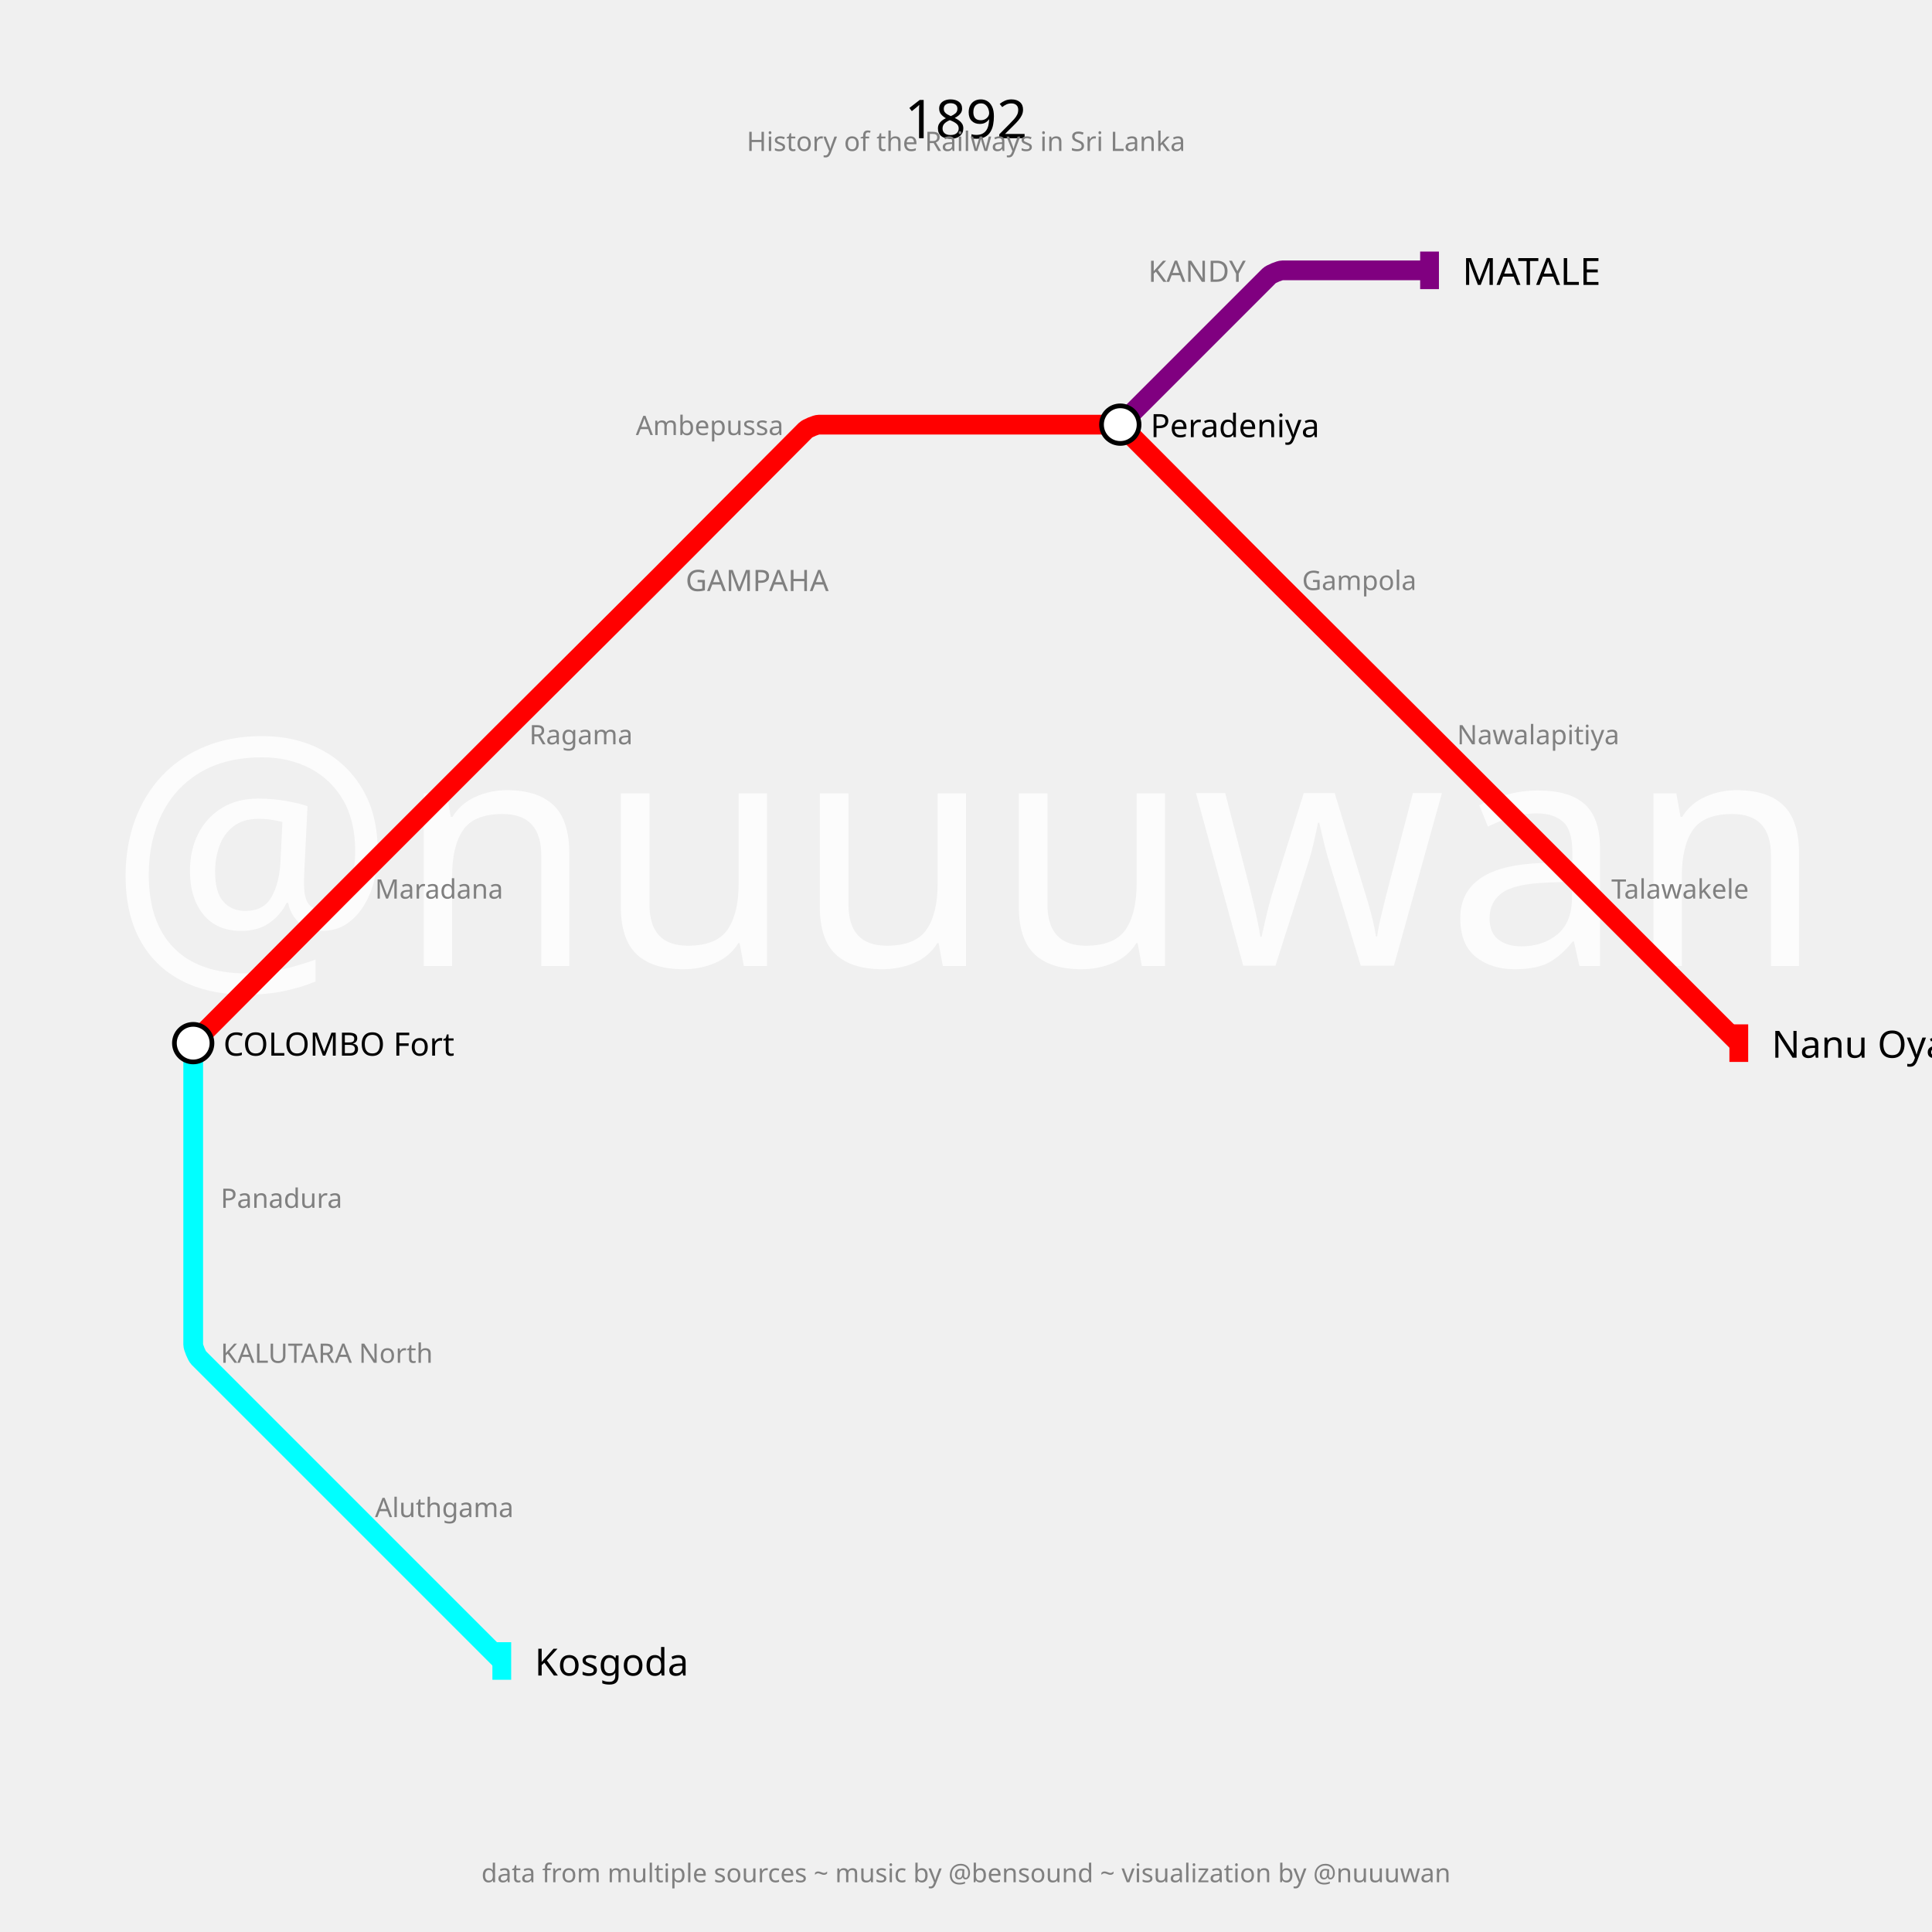
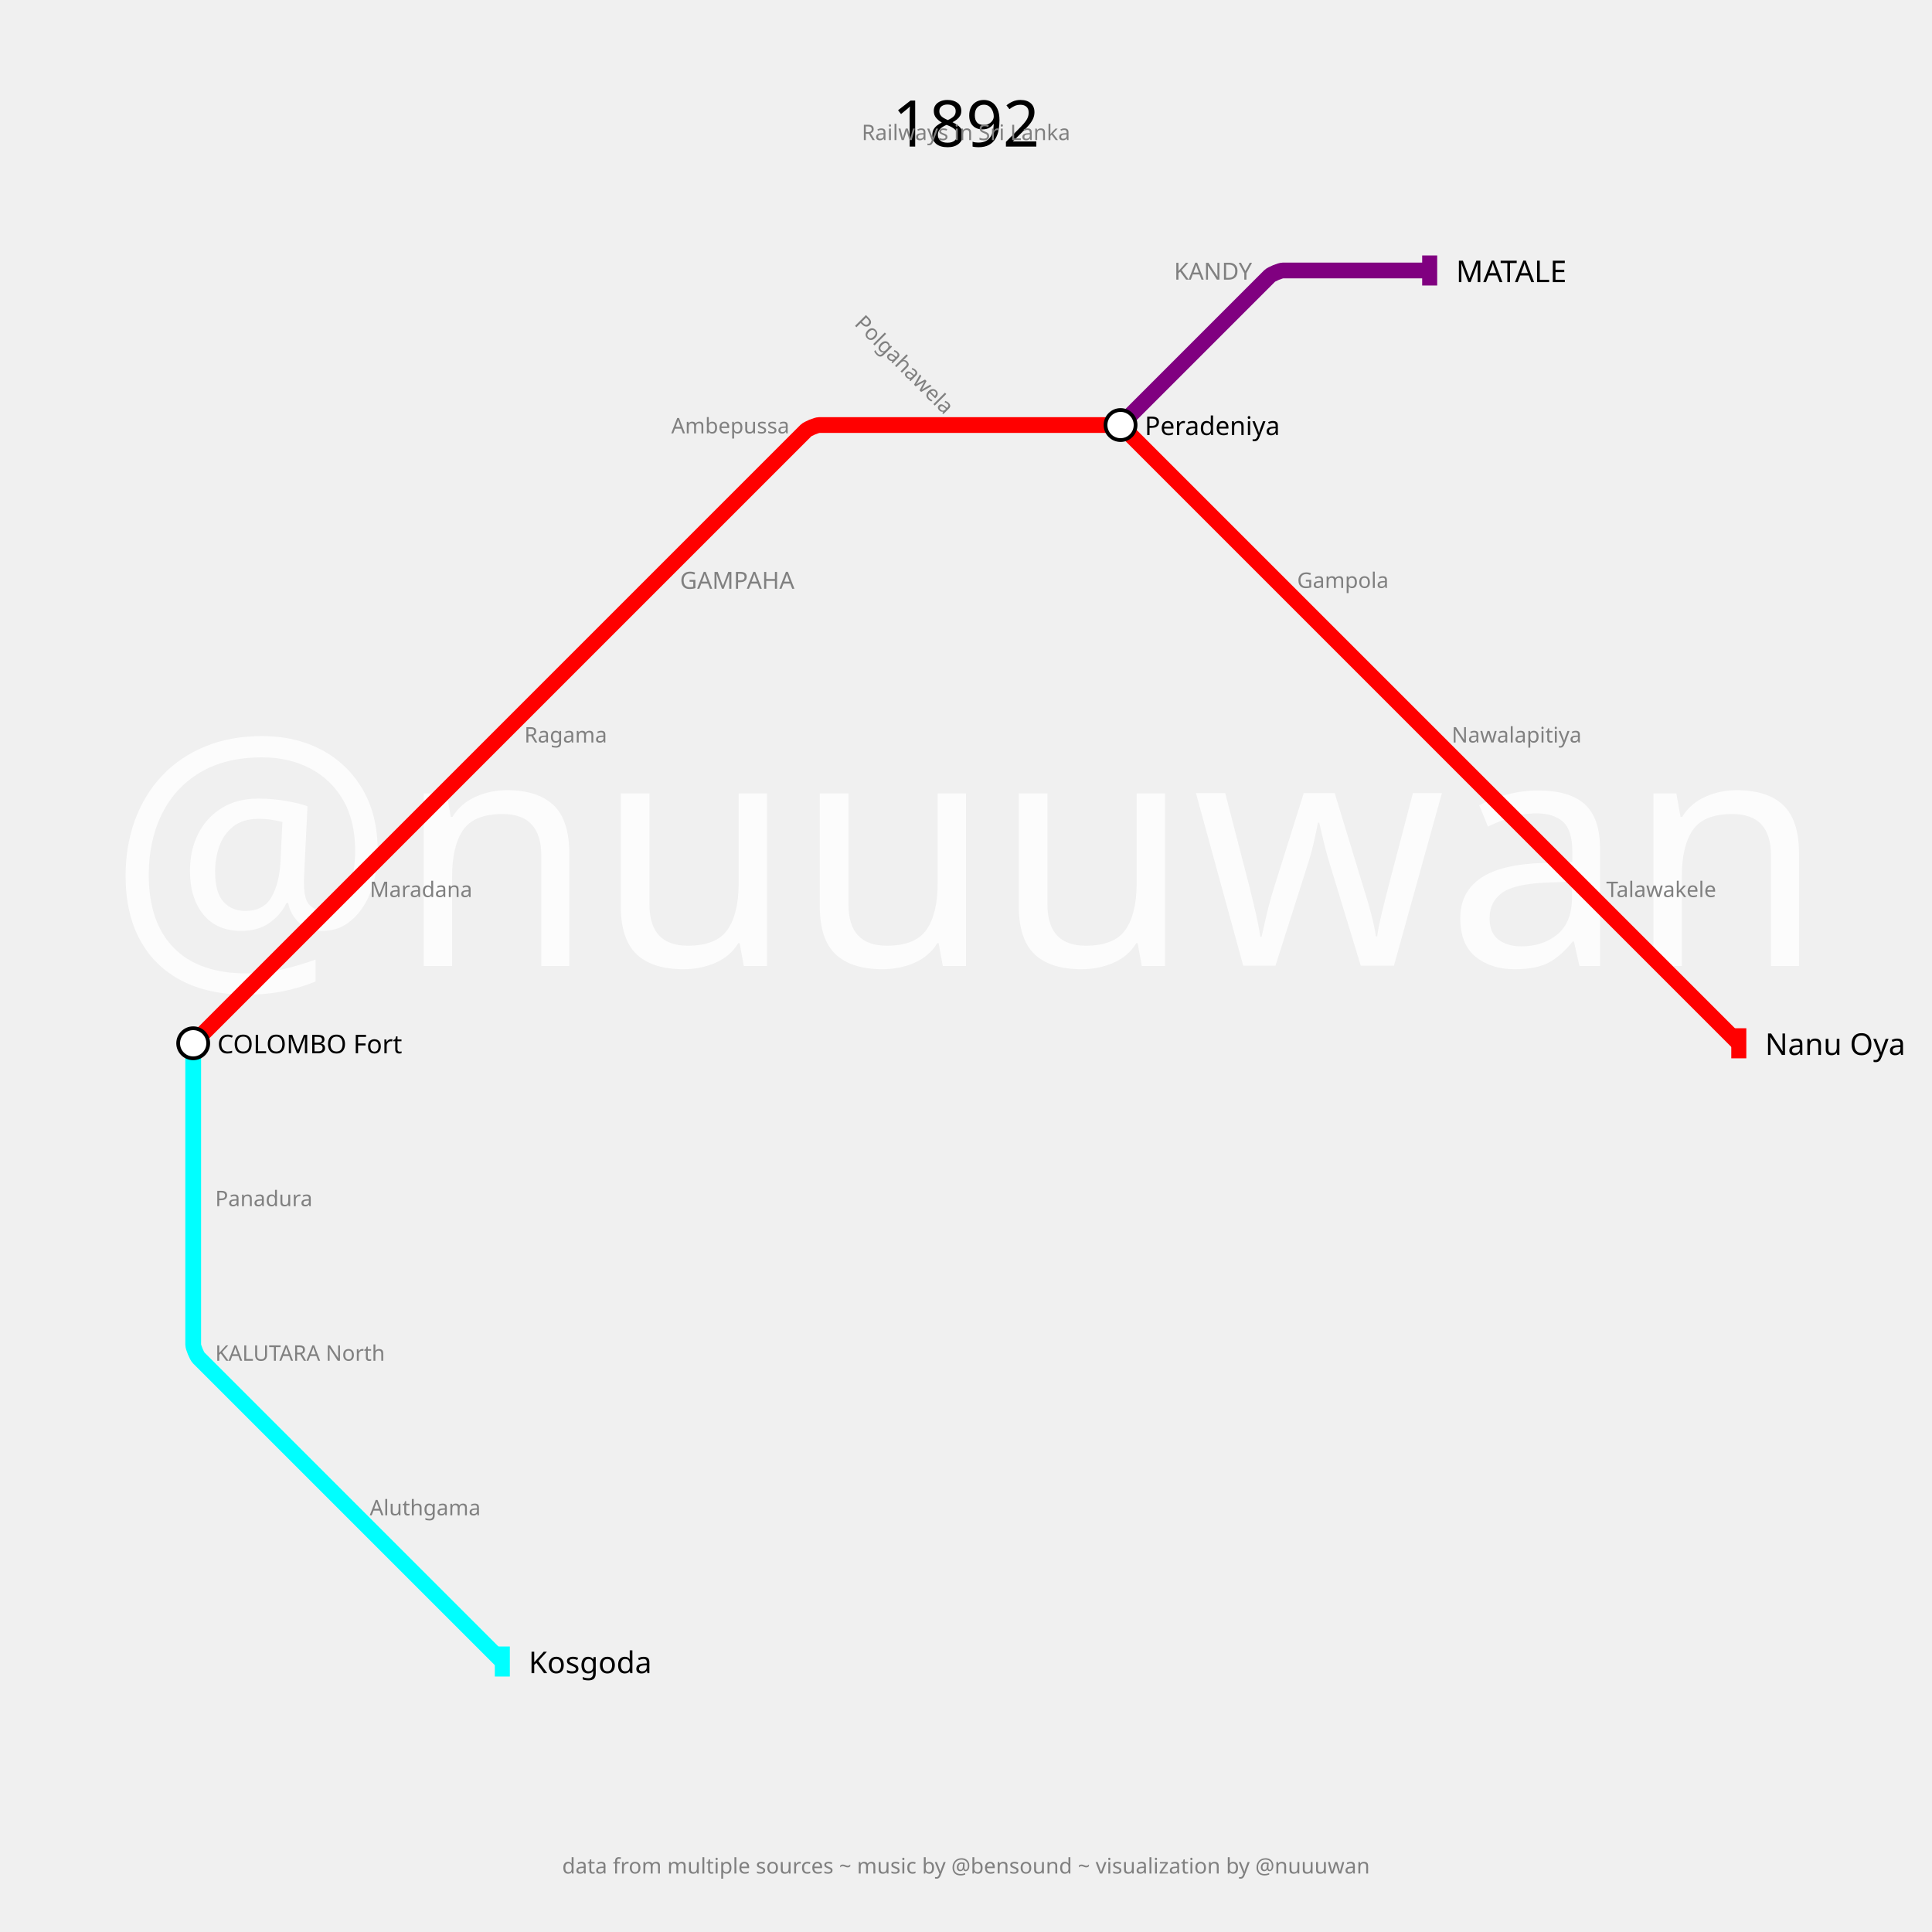
- <svg xmlns="http://www.w3.org/2000/svg" width="2880" height="2880" padding="288">
-   <text fill="#fcfcfc" stroke="none" font-size="480.0" font-family="p22" x="1440.0" y="1440.0" text-anchor="middle" dominant-baseline="center">@nuuuwan</text>
-   <text fill="black" stroke="none" font-size="80" font-family="p22" x="1440.0" y="144.0" text-anchor="middle" dominant-baseline="hanging">1892</text>
-   <text fill="gray" stroke="none" font-size="40" font-family="p22" x="1440.0" y="194.0" text-anchor="middle" dominant-baseline="hanging">History of the Railways in Sri Lanka</text>
-   <text fill="gray" stroke="none" font-size="38.4" font-family="p22" x="1440.0" y="2776.0" text-anchor="middle" dominant-baseline="text-top">data from multiple sources ~ music by @bensound ~ visualization by @nuuuwan</text>
+ <svg xmlns="http://www.w3.org/2000/svg" width="3600" height="3600" padding="360">
+   <text fill="#fcfcfc" stroke="none" font-size="600.0" font-family="p22" x="1800.0" y="1800.0" text-anchor="middle" dominant-baseline="center">@nuuuwan</text>
+   <text fill="black" stroke="none" font-size="120" font-family="p22" x="1800.0" y="180.0" text-anchor="middle" dominant-baseline="hanging">1892</text>
+   <text fill="gray" stroke="none" font-size="40" font-family="p22" x="1800.0" y="230.0" text-anchor="middle" dominant-baseline="hanging">Railways in Sri Lanka</text>
+   <text fill="gray" stroke="none" font-size="40" font-family="p22" x="1800.0" y="3460.0" text-anchor="middle" dominant-baseline="text-top">data from multiple sources ~ music by @bensound ~ visualization by @nuuuwan</text>
  <g>
-     <path fill="none" stroke-width="29.4" stroke-opacity="1" d="M 288.0,1555.0 L 506.525,1335.525 C 510.35,1331.683 525.667,1316.333 529.5,1312.5 L 737.075,1104.925 C 740.717,1101.283 755.299,1086.732 758.949,1083.099 L 967.997,874.955 C 971.665,871.303 986.303,856.665 989.955,852.997 L 1200.851,641.185 C 1203.567,638.457 1216.7,633.0 1220.55,633.0 L 1440.0,633.0 L 1658.5,633.0 C 1662.333,633.0 1675.409,638.433 1678.114,641.149 L 1888.906,852.857 C 1892.604,856.572 1907.428,871.396 1911.143,875.094 L 2120.007,1083.055 C 2123.671,1086.703 2138.313,1101.313 2141.969,1104.969 L 2361.0,1324.0 L 2592.0,1555.0" stroke="red" />
-     <rect stroke="none" fill-opacity="1" x="2578" y="1527" width="28" height="56" fill="red" />
+     <path fill="none" stroke-width="29.4" stroke-opacity="1" d="M 360.0,1944.0 L 648.0,1656.0 L 936.0,1368.0 L 1224.0,1080.0 L 1501.818,802.182 C 1505.212,798.788 1521.6,792.0 1526.4,792.0 L 1800.0,792.0 L 2073.6,792.0 C 2078.4,792.0 2094.788,798.788 2098.182,802.182 L 2376.0,1080.0 L 2664.0,1368.0 L 2952.0,1656.0 L 3240.0,1944.0" stroke="red" />
+     <rect stroke="none" fill-opacity="1" x="3226" y="1916" width="28" height="56" fill="red" />
  </g>
  <g>
-     <path fill="none" stroke-width="29.4" stroke-opacity="1" d="M 1670.0,633.0 L 1891.833,411.167 C 1894.555,408.445 1907.7,403.0 1911.55,403.0 L 2131.0,403.0" stroke="purple" />
-     <rect stroke="none" fill-opacity="1" x="2117" y="375" width="28" height="56" fill="purple" />
+     <path fill="none" stroke-width="29.4" stroke-opacity="1" d="M 2088.0,792.0 L 2365.818,514.182 C 2369.212,510.788 2385.6,504.0 2390.4,504.0 L 2664.0,504.0" stroke="purple" />
+     <rect stroke="none" fill-opacity="1" x="2650" y="476" width="28" height="56" fill="purple" />
  </g>
  <g>
-     <path fill="none" stroke-width="29.4" stroke-opacity="1" d="M 288.0,1555.0 L 288.0,1785.0 L 288.0,2004.45 C 288.0,2008.3 293.445,2021.445 296.167,2024.167 L 518.0,2246.0 L 748.0,2476.0" stroke="cyan" />
-     <rect stroke="none" fill-opacity="1" x="734" y="2448" width="28" height="56" fill="cyan" />
+     <path fill="none" stroke-width="29.4" stroke-opacity="1" d="M 360.0,1944.0 L 360.0,2232.0 L 360.0,2505.6 C 360.0,2510.4 366.788,2526.788 370.182,2530.182 L 648.0,2808.0 L 936.0,3096.0" stroke="cyan" />
+     <rect stroke="none" fill-opacity="1" x="922" y="3068" width="28" height="56" fill="cyan" />
  </g>
  <g>
-     <text fill="black" stroke="none" font-size="56.0" font-family="p22" font-weight="100" text-anchor="start" dominant-baseline="central" x="2641.0" y="1555" transform="translate(2592,1555) rotate(0) translate(-2592,-1555)">Nanu Oya</text>
+     <text fill="black" stroke="none" font-size="56.0" font-family="p22" font-weight="100" text-anchor="start" dominant-baseline="central" x="3289.0" y="1944" transform="translate(3240,1944) rotate(0) translate(-3240,-1944)">Nanu Oya</text>
  </g>
  <g>
-     <text fill="black" stroke="none" font-size="56.0" font-family="p22" font-weight="100" text-anchor="start" dominant-baseline="central" x="2180.0" y="403" transform="translate(2131,403) rotate(0) translate(-2131,-403)">MATALE</text>
+     <text fill="black" stroke="none" font-size="56.0" font-family="p22" font-weight="100" text-anchor="start" dominant-baseline="central" x="2713.0" y="504" transform="translate(2664,504) rotate(0) translate(-2664,-504)">MATALE</text>
  </g>
  <g>
-     <text fill="black" stroke="none" font-size="56.0" font-family="p22" font-weight="100" text-anchor="start" dominant-baseline="central" x="797.0" y="2476" transform="translate(748,2476) rotate(0) translate(-748,-2476)">Kosgoda</text>
+     <text fill="black" stroke="none" font-size="56.0" font-family="p22" font-weight="100" text-anchor="start" dominant-baseline="central" x="985.0" y="3096" transform="translate(936,3096) rotate(0) translate(-936,-3096)">Kosgoda</text>
  </g>
  <g>
-     <circle r="28" fill="white" stroke="black" stroke-width="7.0" cx="288" cy="1555" />
-     <text fill="black" stroke="none" font-size="48.0" font-family="p22" font-weight="100" text-anchor="start" dominant-baseline="central" x="333.0" y="1555" transform="translate(288,1555) rotate(0) translate(-288,-1555)">COLOMBO Fort</text>
+     <circle r="28" fill="white" stroke="black" stroke-width="7.0" cx="360" cy="1944" />
+     <text fill="black" stroke="none" font-size="48.0" font-family="p22" font-weight="100" text-anchor="start" dominant-baseline="central" x="405.0" y="1944" transform="translate(360,1944) rotate(0) translate(-360,-1944)">COLOMBO Fort</text>
  </g>
  <g>
-     <circle r="28" fill="white" stroke="black" stroke-width="7.0" cx="1670" cy="633" />
-     <text fill="black" stroke="none" font-size="48.0" font-family="p22" font-weight="100" text-anchor="start" dominant-baseline="central" x="1715.0" y="633" transform="translate(1670,633) rotate(0) translate(-1670,-633)">Peradeniya</text>
+     <circle r="28" fill="white" stroke="black" stroke-width="7.0" cx="2088" cy="792" />
+     <text fill="black" stroke="none" font-size="48.0" font-family="p22" font-weight="100" text-anchor="start" dominant-baseline="central" x="2133.0" y="792" transform="translate(2088,792) rotate(0) translate(-2088,-792)">Peradeniya</text>
  </g>
  <g>
-     <text fill="gray" stroke="none" font-size="44.0" font-family="p22" font-weight="100" text-anchor="start" dominant-baseline="central" x="1022.0" y="864" transform="translate(979,864) rotate(0) translate(-979,-864)">GAMPAHA</text>
+     <text fill="gray" stroke="none" font-size="44.0" font-family="p22" font-weight="100" text-anchor="start" dominant-baseline="central" x="1267.0" y="1080" transform="translate(1224,1080) rotate(0) translate(-1224,-1080)">GAMPAHA</text>
  </g>
  <g>
-     <text fill="gray" stroke="none" font-size="44.0" font-family="p22" font-weight="100" text-anchor="end" dominant-baseline="central" x="1857.0" y="403" transform="translate(1900,403) rotate(0) translate(-1900,-403)">KANDY</text>
+     <text fill="gray" stroke="none" font-size="44.0" font-family="p22" font-weight="100" text-anchor="end" dominant-baseline="central" x="2333.0" y="504" transform="translate(2376,504) rotate(0) translate(-2376,-504)">KANDY</text>
  </g>
  <g>
-     <text fill="gray" stroke="none" font-size="40" font-family="p22" font-weight="100" text-anchor="start" dominant-baseline="central" x="559.0" y="1324" transform="translate(518,1324) rotate(0) translate(-518,-1324)">Maradana</text>
+     <text fill="gray" stroke="none" font-size="40" font-family="p22" font-weight="100" text-anchor="start" dominant-baseline="central" x="689.0" y="1656" transform="translate(648,1656) rotate(0) translate(-648,-1656)">Maradana</text>
  </g>
  <g>
-     <text fill="gray" stroke="none" font-size="40" font-family="p22" font-weight="100" text-anchor="start" dominant-baseline="central" x="789.0" y="1094" transform="translate(748,1094) rotate(0) translate(-748,-1094)">Ragama</text>
+     <text fill="gray" stroke="none" font-size="40" font-family="p22" font-weight="100" text-anchor="start" dominant-baseline="central" x="977.0" y="1368" transform="translate(936,1368) rotate(0) translate(-936,-1368)">Ragama</text>
  </g>
  <g>
-     <text fill="gray" stroke="none" font-size="40" font-family="p22" font-weight="100" text-anchor="end" dominant-baseline="central" x="1168.0" y="633" transform="translate(1209,633) rotate(0) translate(-1209,-633)">Ambepussa</text>
-   </g>
-   <g />
-   <g>
-     <text fill="gray" stroke="none" font-size="40" font-family="p22" font-weight="100" text-anchor="start" dominant-baseline="central" x="1941.0" y="864" transform="translate(1900,864) rotate(0) translate(-1900,-864)">Gampola</text>
+     <text fill="gray" stroke="none" font-size="40" font-family="p22" font-weight="100" text-anchor="end" dominant-baseline="central" x="1471.0" y="792" transform="translate(1512,792) rotate(0) translate(-1512,-792)">Ambepussa</text>
  </g>
  <g>
-     <text fill="gray" stroke="none" font-size="40" font-family="p22" font-weight="100" text-anchor="start" dominant-baseline="central" x="2172.0" y="1094" transform="translate(2131,1094) rotate(0) translate(-2131,-1094)">Nawalapitiya</text>
+     <text fill="gray" stroke="none" font-size="40" font-family="p22" font-weight="100" text-anchor="end" dominant-baseline="central" x="1759.0" y="792" transform="translate(1800,792) rotate(45) translate(-1800,-792)">Polgahawela</text>
  </g>
  <g>
-     <text fill="gray" stroke="none" font-size="40" font-family="p22" font-weight="100" text-anchor="start" dominant-baseline="central" x="2402.0" y="1324" transform="translate(2361,1324) rotate(0) translate(-2361,-1324)">Talawakele</text>
+     <text fill="gray" stroke="none" font-size="40" font-family="p22" font-weight="100" text-anchor="start" dominant-baseline="central" x="2417.0" y="1080" transform="translate(2376,1080) rotate(0) translate(-2376,-1080)">Gampola</text>
  </g>
  <g>
-     <text fill="gray" stroke="none" font-size="40" font-family="p22" font-weight="100" text-anchor="start" dominant-baseline="central" x="329.0" y="1785" transform="translate(288,1785) rotate(0) translate(-288,-1785)">Panadura</text>
+     <text fill="gray" stroke="none" font-size="40" font-family="p22" font-weight="100" text-anchor="start" dominant-baseline="central" x="2705.0" y="1368" transform="translate(2664,1368) rotate(0) translate(-2664,-1368)">Nawalapitiya</text>
  </g>
  <g>
-     <text fill="gray" stroke="none" font-size="40" font-family="p22" font-weight="100" text-anchor="start" dominant-baseline="central" x="329.0" y="2016" transform="translate(288,2016) rotate(0) translate(-288,-2016)">KALUTARA North</text>
+     <text fill="gray" stroke="none" font-size="40" font-family="p22" font-weight="100" text-anchor="start" dominant-baseline="central" x="2993.0" y="1656" transform="translate(2952,1656) rotate(0) translate(-2952,-1656)">Talawakele</text>
  </g>
  <g>
-     <text fill="gray" stroke="none" font-size="40" font-family="p22" font-weight="100" text-anchor="start" dominant-baseline="central" x="559.0" y="2246" transform="translate(518,2246) rotate(0) translate(-518,-2246)">Aluthgama</text>
+     <text fill="gray" stroke="none" font-size="40" font-family="p22" font-weight="100" text-anchor="start" dominant-baseline="central" x="401.0" y="2232" transform="translate(360,2232) rotate(0) translate(-360,-2232)">Panadura</text>
+   </g>
+   <g>
+     <text fill="gray" stroke="none" font-size="40" font-family="p22" font-weight="100" text-anchor="start" dominant-baseline="central" x="401.0" y="2520" transform="translate(360,2520) rotate(0) translate(-360,-2520)">KALUTARA North</text>
+   </g>
+   <g>
+     <text fill="gray" stroke="none" font-size="40" font-family="p22" font-weight="100" text-anchor="start" dominant-baseline="central" x="689.0" y="2808" transform="translate(648,2808) rotate(0) translate(-648,-2808)">Aluthgama</text>
  </g>
</svg>
